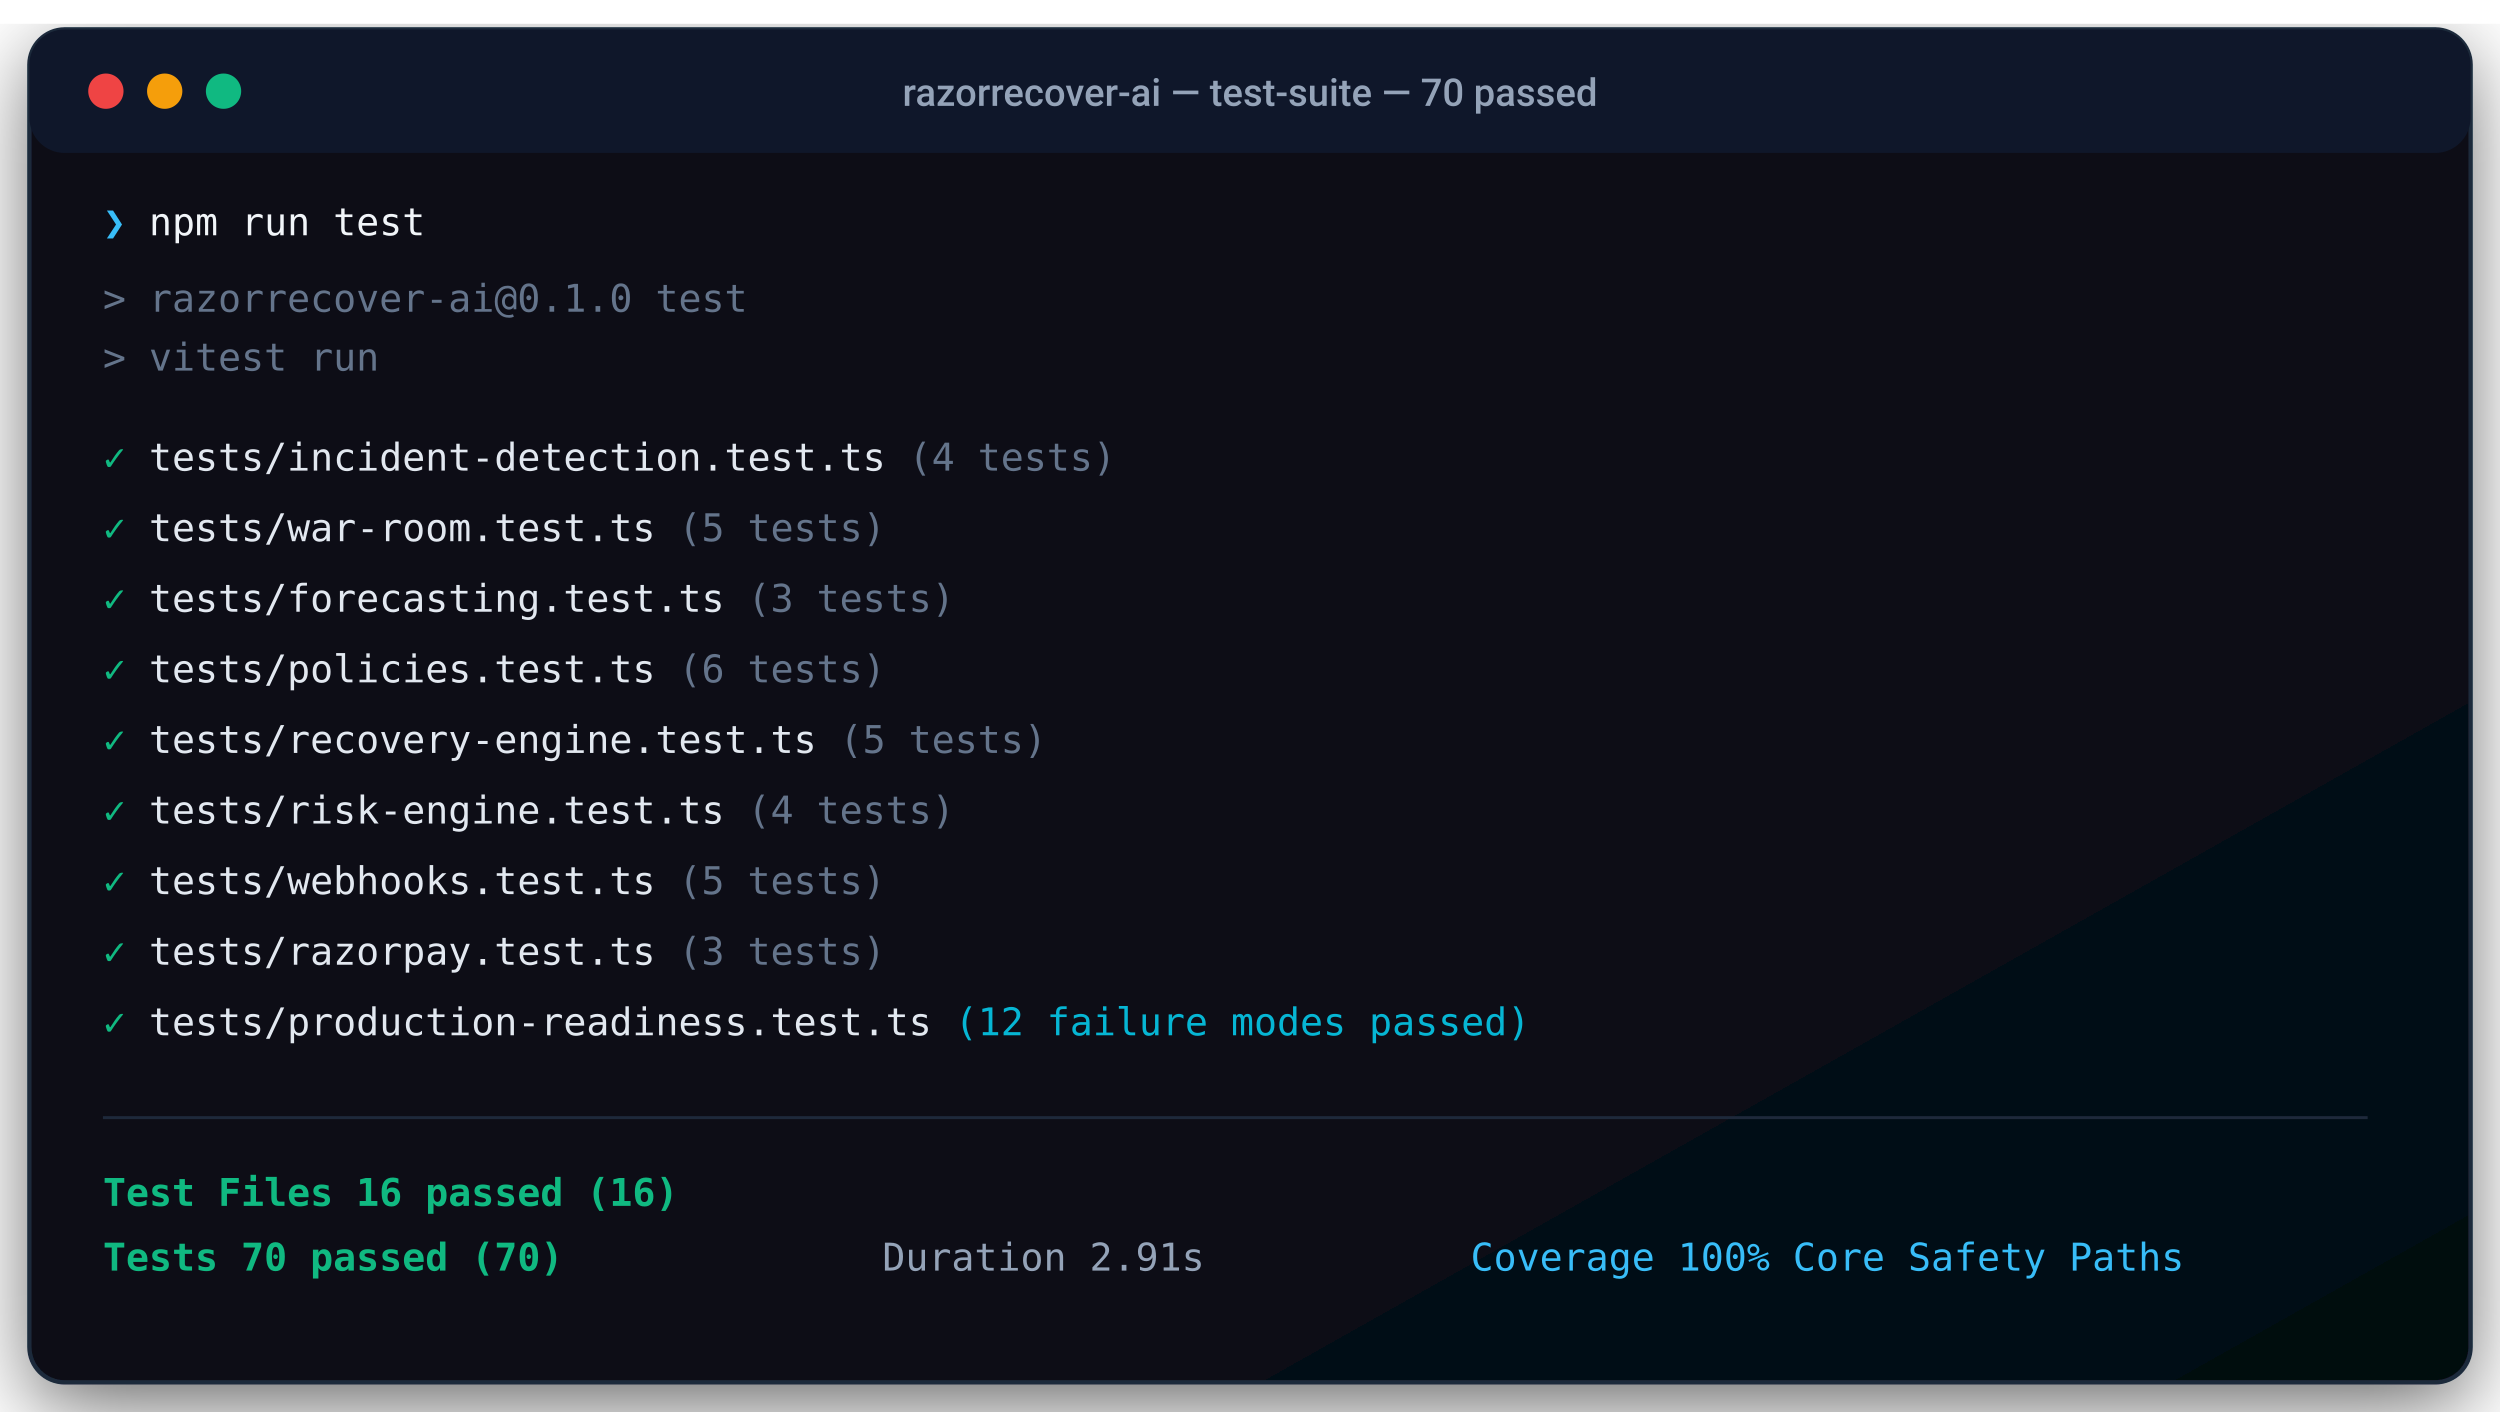
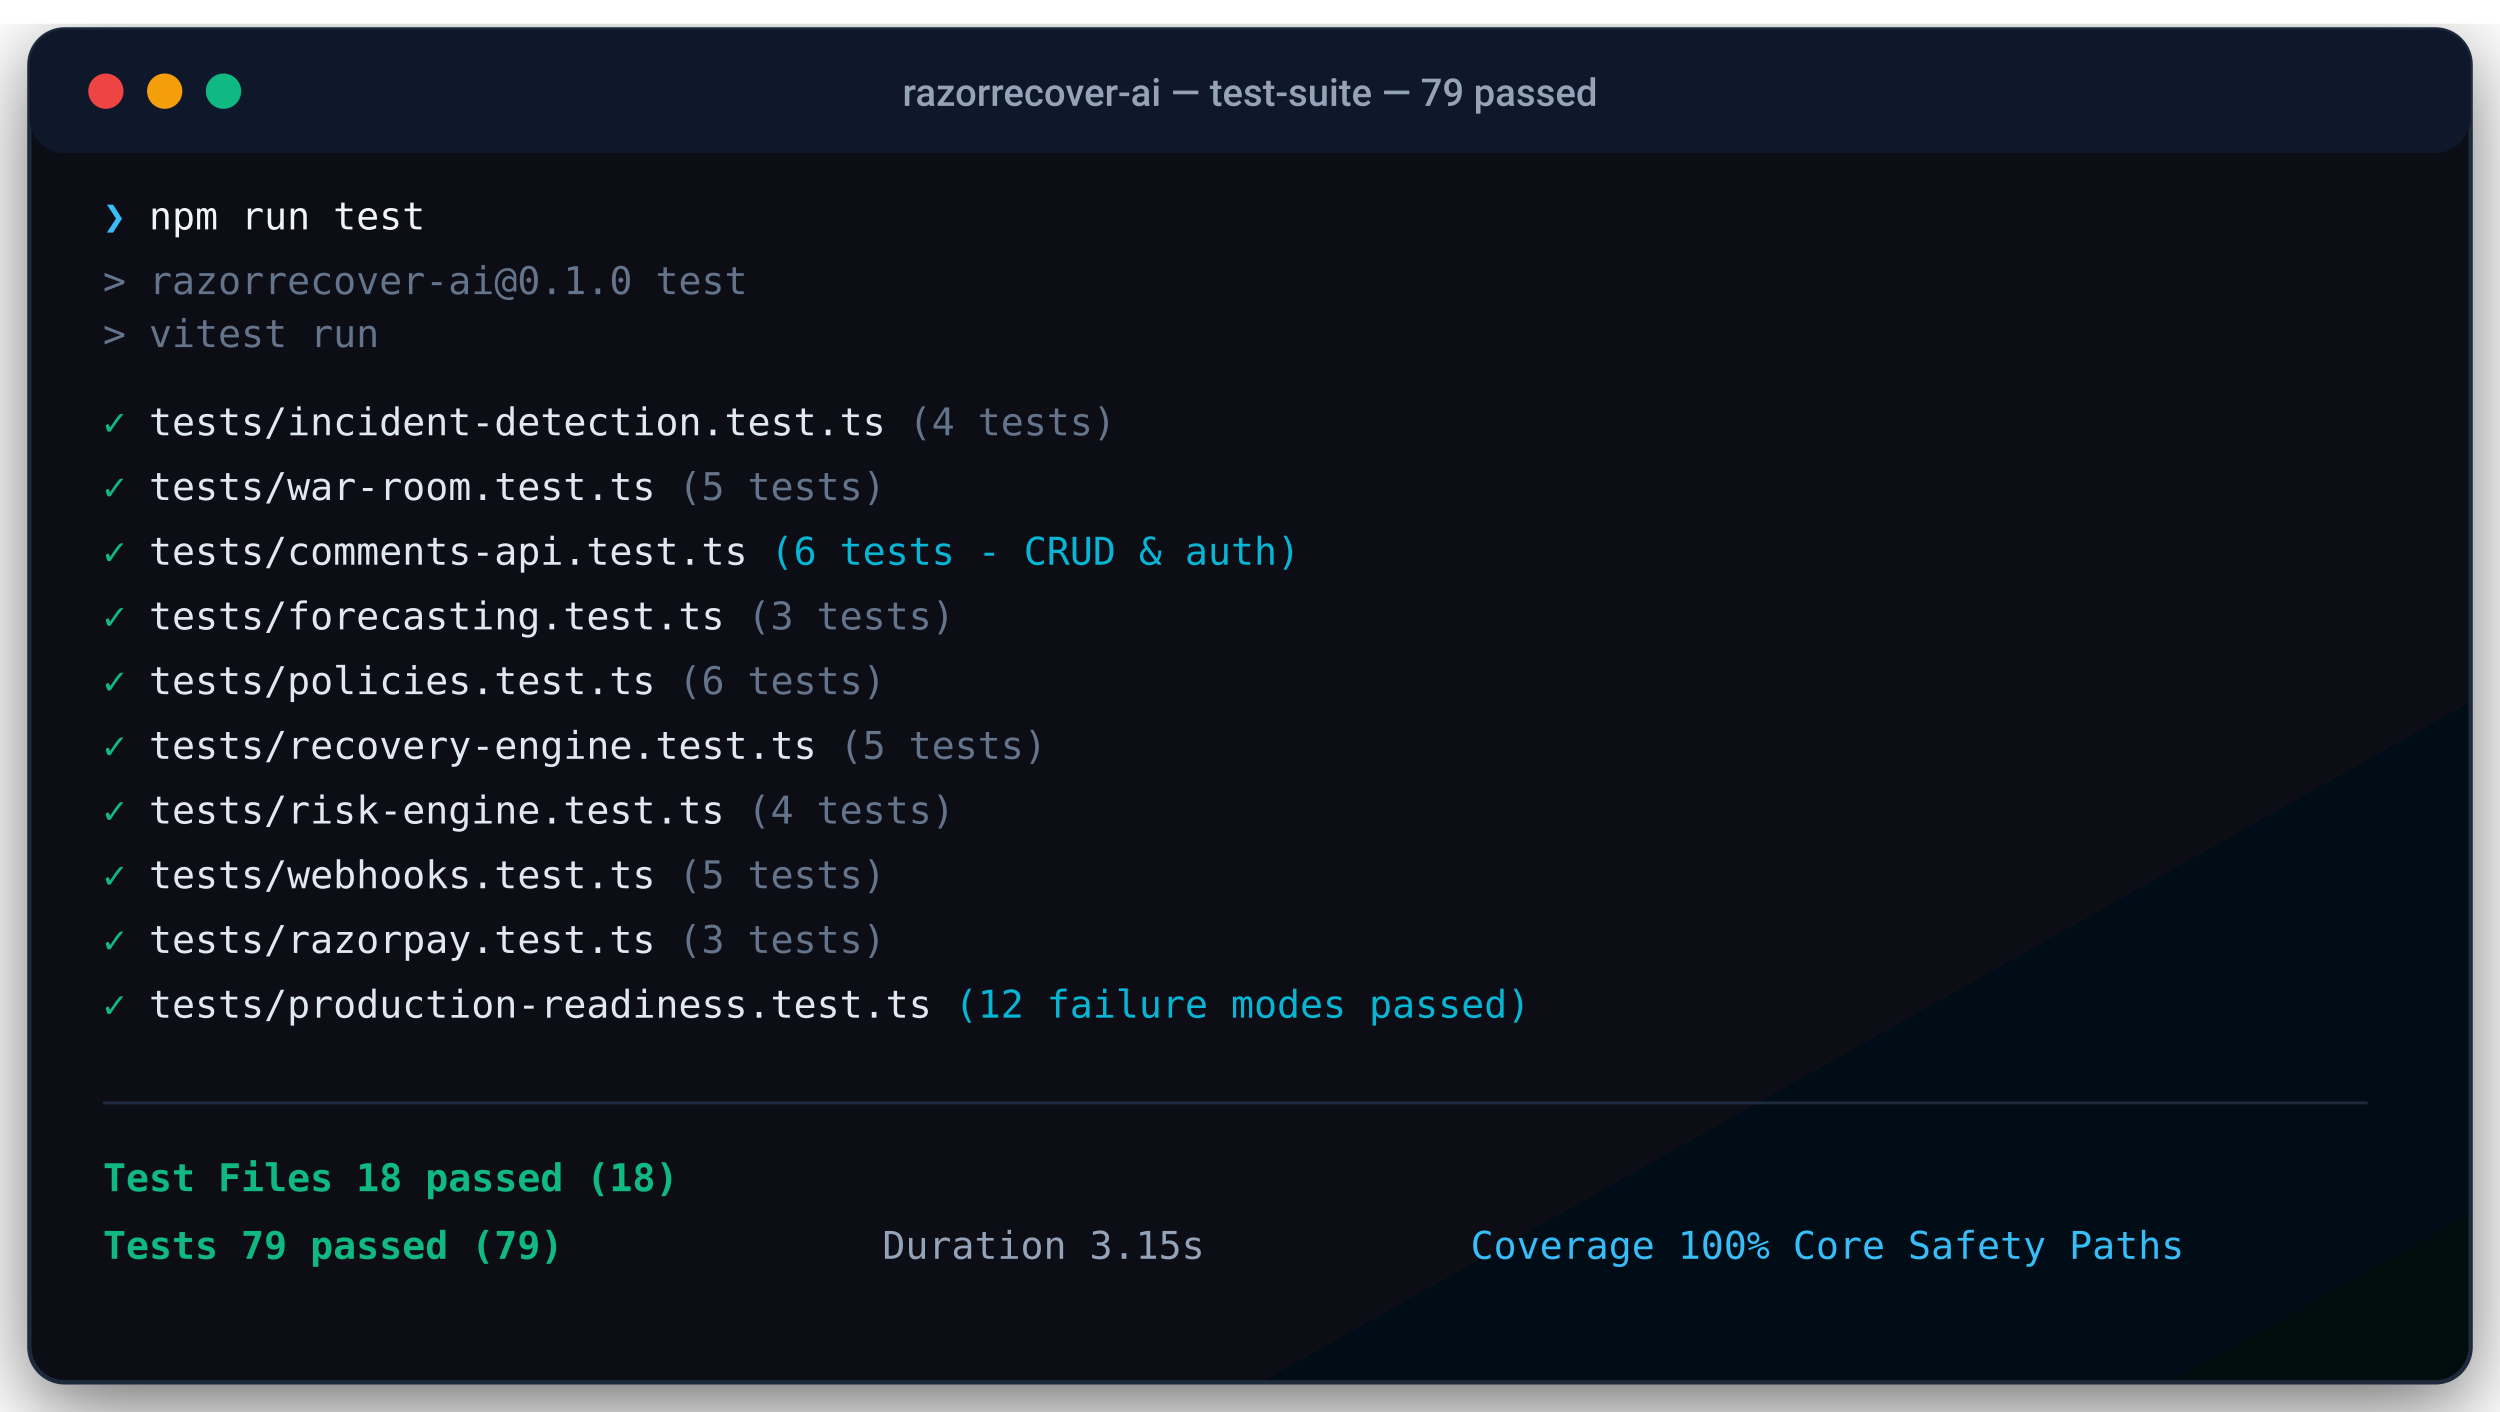
<svg xmlns="http://www.w3.org/2000/svg" viewBox="0 0 850 480" width="100%" height="100%">
  <defs>
    <linearGradient id="bg" x1="0%" y1="0%" x2="100%" y2="100%">
      <stop offset="0%" stop-color="#0b0f19" />
      <stop offset="100%" stop-color="#050811" />
    </linearGradient>
    <filter id="shadow" x="-5%" y="-5%" width="110%" height="110%">
      <feDropShadow dx="0" dy="8" stdDeviation="16" flood-color="#000" flood-opacity="0.6" />
    </filter>
  </defs>
  <rect x="10" y="10" width="830" height="460" rx="12" fill="url(#bg)" stroke="#1e293b" stroke-width="1.5" filter="url(#shadow)" />
  <rect x="10" y="10" width="830" height="42" rx="12" fill="#0f172a" />
  <circle cx="36" cy="31" r="6" fill="#ef4444" />
  <circle cx="56" cy="31" r="6" fill="#f59e0b" />
  <circle cx="76" cy="31" r="6" fill="#10b981" />
-   <text x="425" y="36" fill="#94a3b8" font-family="-apple-system, BlinkMacSystemFont, 'Segoe UI', Roboto, sans-serif" font-size="13" font-weight="500" text-anchor="middle">razorrecover-ai — test-suite — 70 passed</text>
+   <text x="425" y="36" fill="#94a3b8" font-family="-apple-system, BlinkMacSystemFont, 'Segoe UI', Roboto, sans-serif" font-size="13" font-weight="500" text-anchor="middle">razorrecover-ai — test-suite — 79 passed</text>
  <g font-family="'Fira Code', 'Cascadia Code', 'JetBrains Mono', Consolas, monospace" font-size="13" line-height="1.5">
-     <text x="35" y="80" fill="#38bdf8">❯ <tspan fill="#f1f5f9">npm run test</tspan>
+     <text x="35" y="78" fill="#38bdf8">❯ <tspan fill="#f1f5f9">npm run test</tspan>
    </text>
-     <text x="35" y="106" fill="#64748b">&gt; razorrecover-ai@0.1.0 test</text>
-     <text x="35" y="126" fill="#64748b">&gt; vitest run</text>
-     <text x="35" y="160" fill="#10b981">✓ <tspan fill="#e2e8f0">tests/incident-detection.test.ts</tspan>
+     <text x="35" y="100" fill="#64748b">&gt; razorrecover-ai@0.1.0 test</text>
+     <text x="35" y="118" fill="#64748b">&gt; vitest run</text>
+     <text x="35" y="148" fill="#10b981">✓ <tspan fill="#e2e8f0">tests/incident-detection.test.ts</tspan>
      <tspan fill="#64748b">(4 tests)</tspan>
    </text>
-     <text x="35" y="184" fill="#10b981">✓ <tspan fill="#e2e8f0">tests/war-room.test.ts</tspan>
+     <text x="35" y="170" fill="#10b981">✓ <tspan fill="#e2e8f0">tests/war-room.test.ts</tspan>
      <tspan fill="#64748b">(5 tests)</tspan>
    </text>
-     <text x="35" y="208" fill="#10b981">✓ <tspan fill="#e2e8f0">tests/forecasting.test.ts</tspan>
+     <text x="35" y="192" fill="#10b981">✓ <tspan fill="#e2e8f0">tests/comments-api.test.ts</tspan>
+       <tspan fill="#06b6d4">(6 tests - CRUD &amp; auth)</tspan>
+     </text>
+     <text x="35" y="214" fill="#10b981">✓ <tspan fill="#e2e8f0">tests/forecasting.test.ts</tspan>
      <tspan fill="#64748b">(3 tests)</tspan>
    </text>
-     <text x="35" y="232" fill="#10b981">✓ <tspan fill="#e2e8f0">tests/policies.test.ts</tspan>
+     <text x="35" y="236" fill="#10b981">✓ <tspan fill="#e2e8f0">tests/policies.test.ts</tspan>
      <tspan fill="#64748b">(6 tests)</tspan>
    </text>
-     <text x="35" y="256" fill="#10b981">✓ <tspan fill="#e2e8f0">tests/recovery-engine.test.ts</tspan>
+     <text x="35" y="258" fill="#10b981">✓ <tspan fill="#e2e8f0">tests/recovery-engine.test.ts</tspan>
      <tspan fill="#64748b">(5 tests)</tspan>
    </text>
    <text x="35" y="280" fill="#10b981">✓ <tspan fill="#e2e8f0">tests/risk-engine.test.ts</tspan>
      <tspan fill="#64748b">(4 tests)</tspan>
    </text>
-     <text x="35" y="304" fill="#10b981">✓ <tspan fill="#e2e8f0">tests/webhooks.test.ts</tspan>
+     <text x="35" y="302" fill="#10b981">✓ <tspan fill="#e2e8f0">tests/webhooks.test.ts</tspan>
      <tspan fill="#64748b">(5 tests)</tspan>
    </text>
-     <text x="35" y="328" fill="#10b981">✓ <tspan fill="#e2e8f0">tests/razorpay.test.ts</tspan>
+     <text x="35" y="324" fill="#10b981">✓ <tspan fill="#e2e8f0">tests/razorpay.test.ts</tspan>
      <tspan fill="#64748b">(3 tests)</tspan>
    </text>
-     <text x="35" y="352" fill="#10b981">✓ <tspan fill="#e2e8f0">tests/production-readiness.test.ts</tspan>
+     <text x="35" y="346" fill="#10b981">✓ <tspan fill="#e2e8f0">tests/production-readiness.test.ts</tspan>
      <tspan fill="#06b6d4">(12 failure modes passed)</tspan>
    </text>
-     <line x1="35" y1="380" x2="805" y2="380" stroke="#1e293b" stroke-width="1" />
-     <text x="35" y="410" fill="#10b981" font-weight="bold">Test Files  16 passed (16)</text>
-     <text x="35" y="432" fill="#10b981" font-weight="bold">Tests       70 passed (70)</text>
-     <text x="300" y="432" fill="#94a3b8">Duration    2.91s</text>
-     <text x="500" y="432" fill="#38bdf8">Coverage    100% Core Safety Paths</text>
+     <line x1="35" y1="375" x2="805" y2="375" stroke="#1e293b" stroke-width="1" />
+     <text x="35" y="405" fill="#10b981" font-weight="bold">Test Files  18 passed (18)</text>
+     <text x="35" y="428" fill="#10b981" font-weight="bold">Tests       79 passed (79)</text>
+     <text x="300" y="428" fill="#94a3b8">Duration    3.15s</text>
+     <text x="500" y="428" fill="#38bdf8">Coverage    100% Core Safety Paths</text>
  </g>
</svg>
